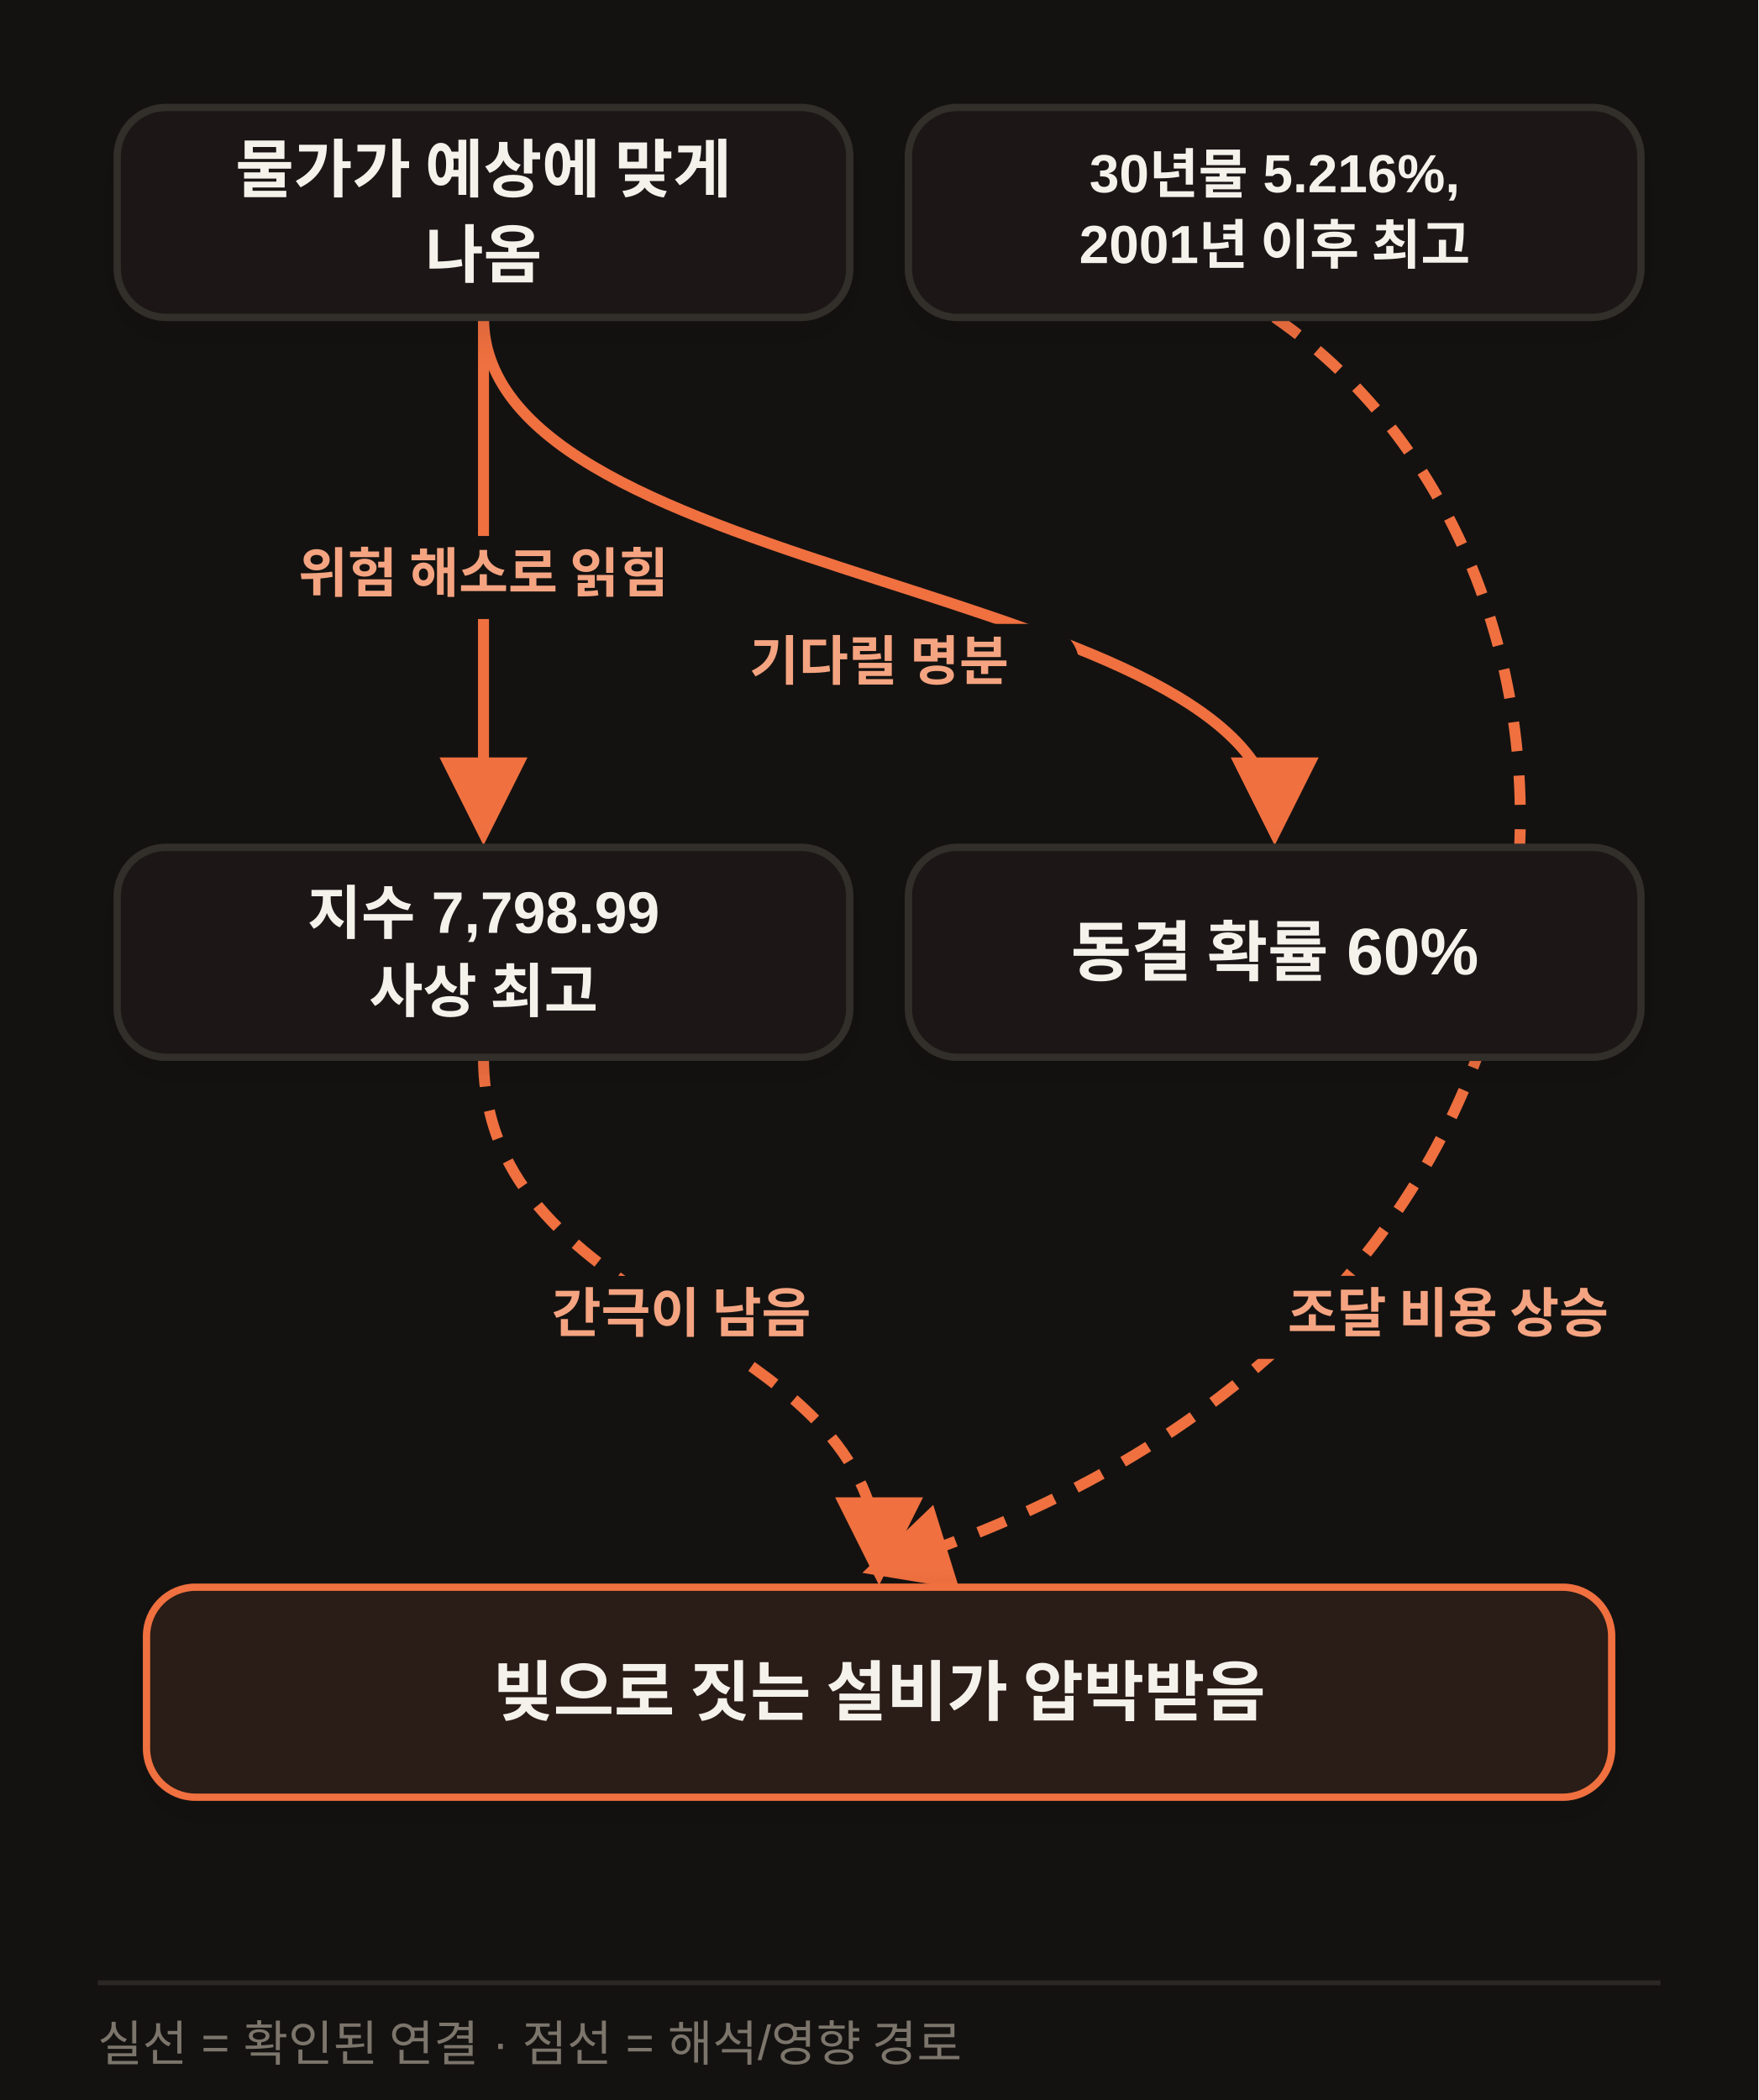
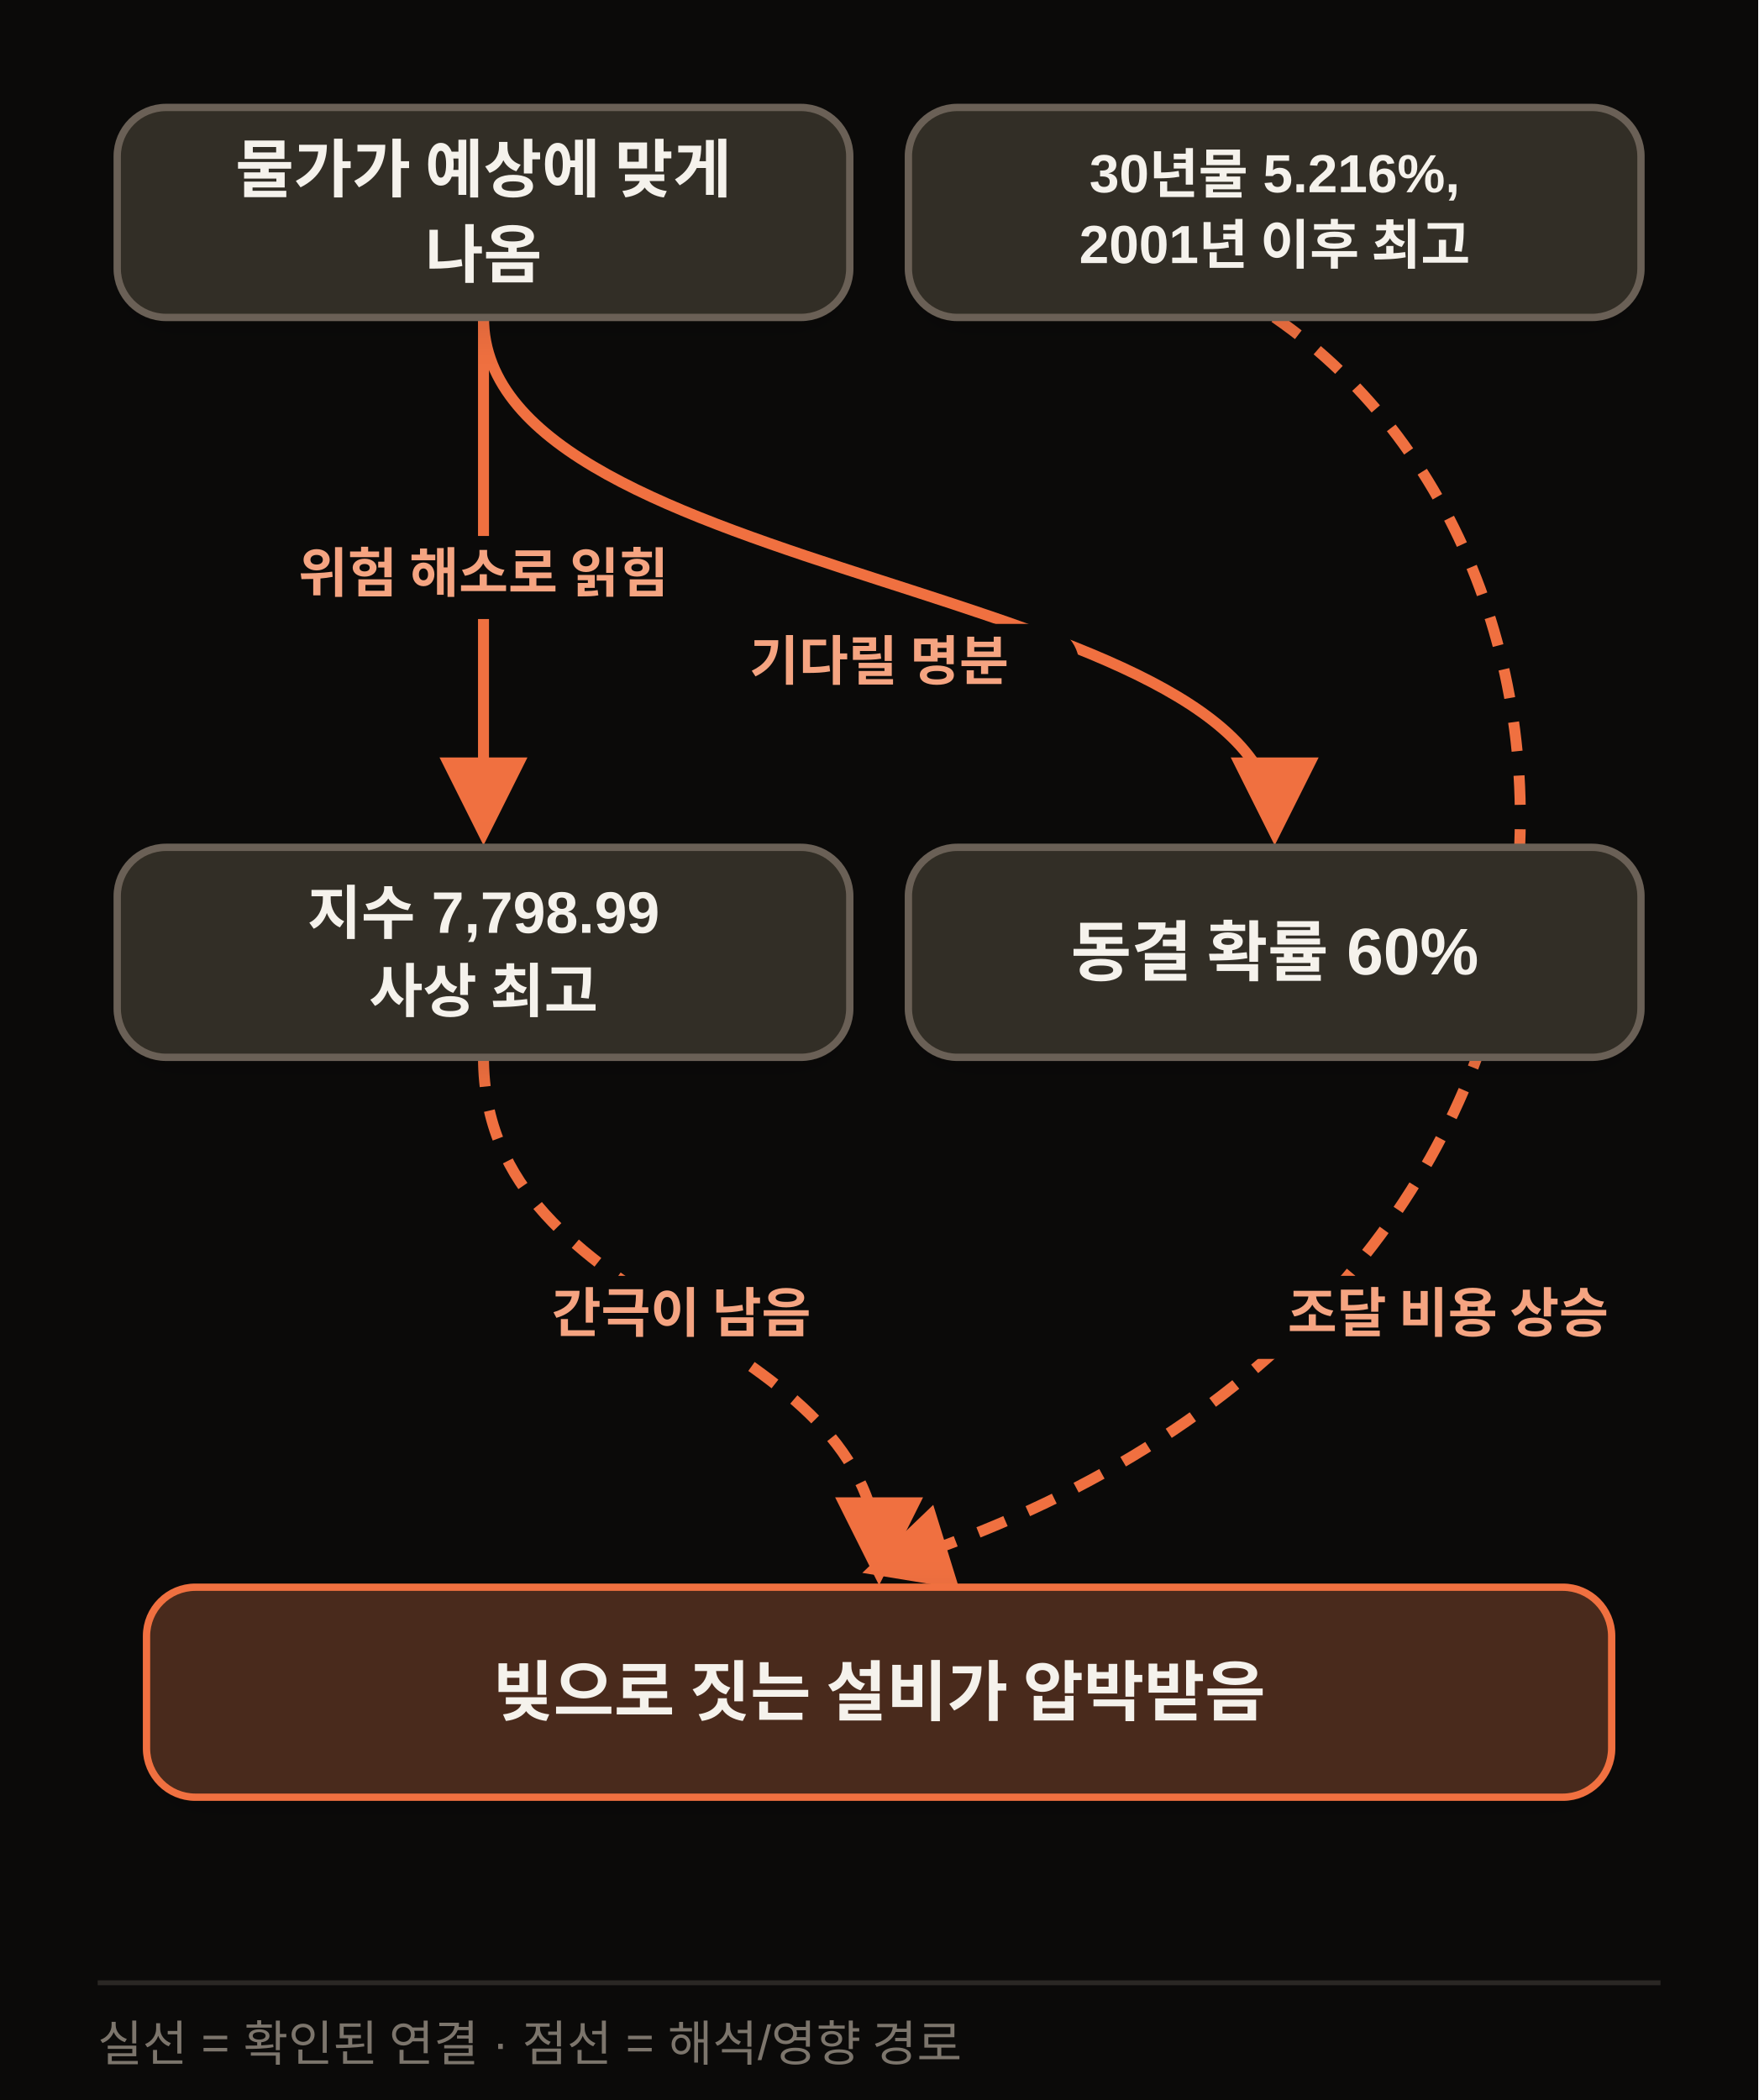
<svg xmlns="http://www.w3.org/2000/svg" width="720" height="860" viewBox="0 0 720 860" class="morning-diagram morning-diagram-mobile" data-mobile-layout="same-topology" data-motion-orientation="TB" data-motion-steps="5">
  <defs>
    <filter id="shadow" x="-20%" y="-20%" width="140%" height="160%">
      <feDropShadow dx="0" dy="6" stdDeviation="8" flood-color="#111111" flood-opacity=".09" />
    </filter>
    <marker id="arrow" viewBox="0 0 10 10" refX="8" refY="5" markerWidth="8" markerHeight="8" orient="auto-start-reverse">
      <path d="M 0 0 L 10 5 L 0 10 z" fill="#F07040" />
    </marker>
  </defs>
-   <rect width="720" height="860" fill="#141210" />
+   <rect width="720" height="860" fill="#0B0A09" />
  <g class="motion-step motion-edge" data-motion-step="1" data-from="A" data-to="B" style="--motion-delay:1360ms">
    <path d="M 198.0 130.0 C 198.0 238.5, 198.0 238.5, 198.0 339.0" fill="none" stroke="#F07040" stroke-width="4.5" marker-end="url(#arrow)" />
-     <rect x="84.5" y="219.5" width="227" height="34" rx="17" fill="#141210" />
+     <rect x="84.5" y="219.5" width="227" height="34" rx="17" fill="#0B0A09" />
    <text x="198.0" y="242.5" text-anchor="middle" font-family="Apple SD Gothic Neo,Malgun Gothic,Arial,sans-serif" font-size="22" font-weight="800" fill="#F5A481">위험 해소로 읽힘</text>
  </g>
  <g class="motion-step motion-edge" data-motion-step="1" data-from="A" data-to="D" style="--motion-delay:2720ms">
    <path d="M 198.0 130.0 C 198.0 238.5, 522.0 238.5, 522.0 339.0" fill="none" stroke="#F07040" stroke-width="4.5" marker-end="url(#arrow)" />
-     <rect x="278.0" y="255.5" width="164" height="34" rx="17" fill="#141210" />
+     <rect x="278.0" y="255.5" width="164" height="34" rx="17" fill="#0B0A09" />
    <text x="360.0" y="278.5" text-anchor="middle" font-family="Apple SD Gothic Neo,Malgun Gothic,Arial,sans-serif" font-size="22" font-weight="800" fill="#F5A481">기다릴 명분</text>
  </g>
  <g class="motion-step motion-edge" data-motion-step="3" data-from="C" data-to="E" style="--motion-delay:4760ms">
    <path d="M 522.0 130.0 C 676.0 236.1, 676.0 544.0, 360.0 642.0" fill="none" stroke="#F07040" stroke-width="4.5" stroke-dasharray="12 10" marker-end="url(#arrow)" />
-     <rect x="490.0" y="522.5" width="206" height="34" rx="17" fill="#141210" />
+     <rect x="490.0" y="522.5" width="206" height="34" rx="17" fill="#0B0A09" />
    <text x="593.0" y="545.5" text-anchor="middle" font-family="Apple SD Gothic Neo,Malgun Gothic,Arial,sans-serif" font-size="22" font-weight="800" fill="#F5A481">조달 비용 상승</text>
  </g>
  <g class="motion-step motion-edge" data-motion-step="3" data-from="B" data-to="E" style="--motion-delay:4080ms">
    <path d="M 198.0 433.0 C 198.0 541.5, 360.0 541.5, 360.0 642.0" fill="none" stroke="#F07040" stroke-width="4.5" stroke-dasharray="12 10" marker-end="url(#arrow)" />
-     <rect x="197.0" y="522.5" width="164" height="34" rx="17" fill="#141210" />
+     <rect x="197.0" y="522.5" width="164" height="34" rx="17" fill="#0B0A09" />
    <text x="279.0" y="545.5" text-anchor="middle" font-family="Apple SD Gothic Neo,Malgun Gothic,Arial,sans-serif" font-size="22" font-weight="800" fill="#F5A481">간극이 남음</text>
  </g>
  <g class="motion-step motion-node" data-motion-step="0" style="--motion-delay:0ms;--motion-accent-delay:640ms">
-     <rect class="motion-node-shape" x="48.0" y="44.0" width="300.0" height="86" rx="20" fill="#1C1917" stroke="#332E29" stroke-width="3" filter="url(#shadow)" />
+     <rect class="motion-node-shape" x="48.0" y="44.0" width="300.0" height="86" rx="20" fill="#332E26" stroke="#6B6156" stroke-width="3" filter="url(#shadow)" />
    <text x="198.0" y="69.5" text-anchor="middle" dominant-baseline="middle" font-family="Apple SD Gothic Neo,Malgun Gothic,Arial,sans-serif" font-size="26" font-weight="800" fill="#F5F2EC">물가가 예상에 맞게</text>
    <text x="198.0" y="104.5" text-anchor="middle" dominant-baseline="middle" font-family="Apple SD Gothic Neo,Malgun Gothic,Arial,sans-serif" font-size="26" font-weight="800" fill="#F5F2EC">나옴</text>
  </g>
  <g class="motion-step motion-node" data-motion-step="0" style="--motion-delay:680ms;--motion-accent-delay:1320ms">
-     <rect class="motion-node-shape" x="372.0" y="44.0" width="300.0" height="86" rx="20" fill="#1C1917" stroke="#332E29" stroke-width="3" filter="url(#shadow)" />
+     <rect class="motion-node-shape" x="372.0" y="44.0" width="300.0" height="86" rx="20" fill="#332E26" stroke="#6B6156" stroke-width="3" filter="url(#shadow)" />
    <text x="522.0" y="72.5" text-anchor="middle" dominant-baseline="middle" font-family="Apple SD Gothic Neo,Malgun Gothic,Arial,sans-serif" font-size="22" font-weight="800" fill="#F5F2EC">30년물 5.216%,</text>
    <text x="522.0" y="101.5" text-anchor="middle" dominant-baseline="middle" font-family="Apple SD Gothic Neo,Malgun Gothic,Arial,sans-serif" font-size="22" font-weight="800" fill="#F5F2EC">2001년 이후 최고</text>
  </g>
  <g class="motion-step motion-node" data-motion-step="2" style="--motion-delay:2040ms;--motion-accent-delay:2680ms">
-     <rect class="motion-node-shape" x="48.0" y="347.0" width="300.0" height="86" rx="20" fill="#1C1917" stroke="#332E29" stroke-width="3" filter="url(#shadow)" />
+     <rect class="motion-node-shape" x="48.0" y="347.0" width="300.0" height="86" rx="20" fill="#332E26" stroke="#6B6156" stroke-width="3" filter="url(#shadow)" />
    <text x="198.0" y="374.0" text-anchor="middle" dominant-baseline="middle" font-family="Apple SD Gothic Neo,Malgun Gothic,Arial,sans-serif" font-size="24" font-weight="800" fill="#F5F2EC">지수 7,798.99</text>
    <text x="198.0" y="406.0" text-anchor="middle" dominant-baseline="middle" font-family="Apple SD Gothic Neo,Malgun Gothic,Arial,sans-serif" font-size="24" font-weight="800" fill="#F5F2EC">사상 최고</text>
  </g>
  <g class="motion-step motion-node" data-motion-step="2" style="--motion-delay:3400ms;--motion-accent-delay:4040ms">
-     <rect class="motion-node-shape" x="372.0" y="347.0" width="300.0" height="86" rx="20" fill="#1C1917" stroke="#332E29" stroke-width="3" filter="url(#shadow)" />
+     <rect class="motion-node-shape" x="372.0" y="347.0" width="300.0" height="86" rx="20" fill="#332E26" stroke="#6B6156" stroke-width="3" filter="url(#shadow)" />
    <text x="522.0" y="390.0" text-anchor="middle" dominant-baseline="middle" font-family="Apple SD Gothic Neo,Malgun Gothic,Arial,sans-serif" font-size="27" font-weight="800" fill="#F5F2EC">동결 확률 60%</text>
  </g>
  <g class="motion-step motion-node motion-risk" data-motion-step="4" style="--motion-delay:5440ms;--motion-accent-delay:6080ms">
-     <rect class="motion-node-shape" x="60.0" y="650.0" width="600.0" height="86" rx="20" fill="#2A1C15" stroke="#F07040" stroke-width="3" filter="url(#shadow)" />
+     <rect class="motion-node-shape" x="60.0" y="650.0" width="600.0" height="86" rx="20" fill="#4A2C1A" stroke="#F07040" stroke-width="3" filter="url(#shadow)" />
    <text x="360.0" y="693.0" text-anchor="middle" dominant-baseline="middle" font-family="Apple SD Gothic Neo,Malgun Gothic,Arial,sans-serif" font-size="27" font-weight="800" fill="#F5F2EC">빚으로 짓는 설비가 압박받음</text>
  </g>
  <line x1="40" y1="812" x2="680" y2="812" stroke="#2A2724" stroke-width="2" />
  <text x="40" y="844" font-family="Apple SD Gothic Neo,Malgun Gothic,Arial,sans-serif" font-size="20" fill="#7C756C">실선 = 확인된 연결 · 점선 = 해석/영향 경로</text>
</svg>
